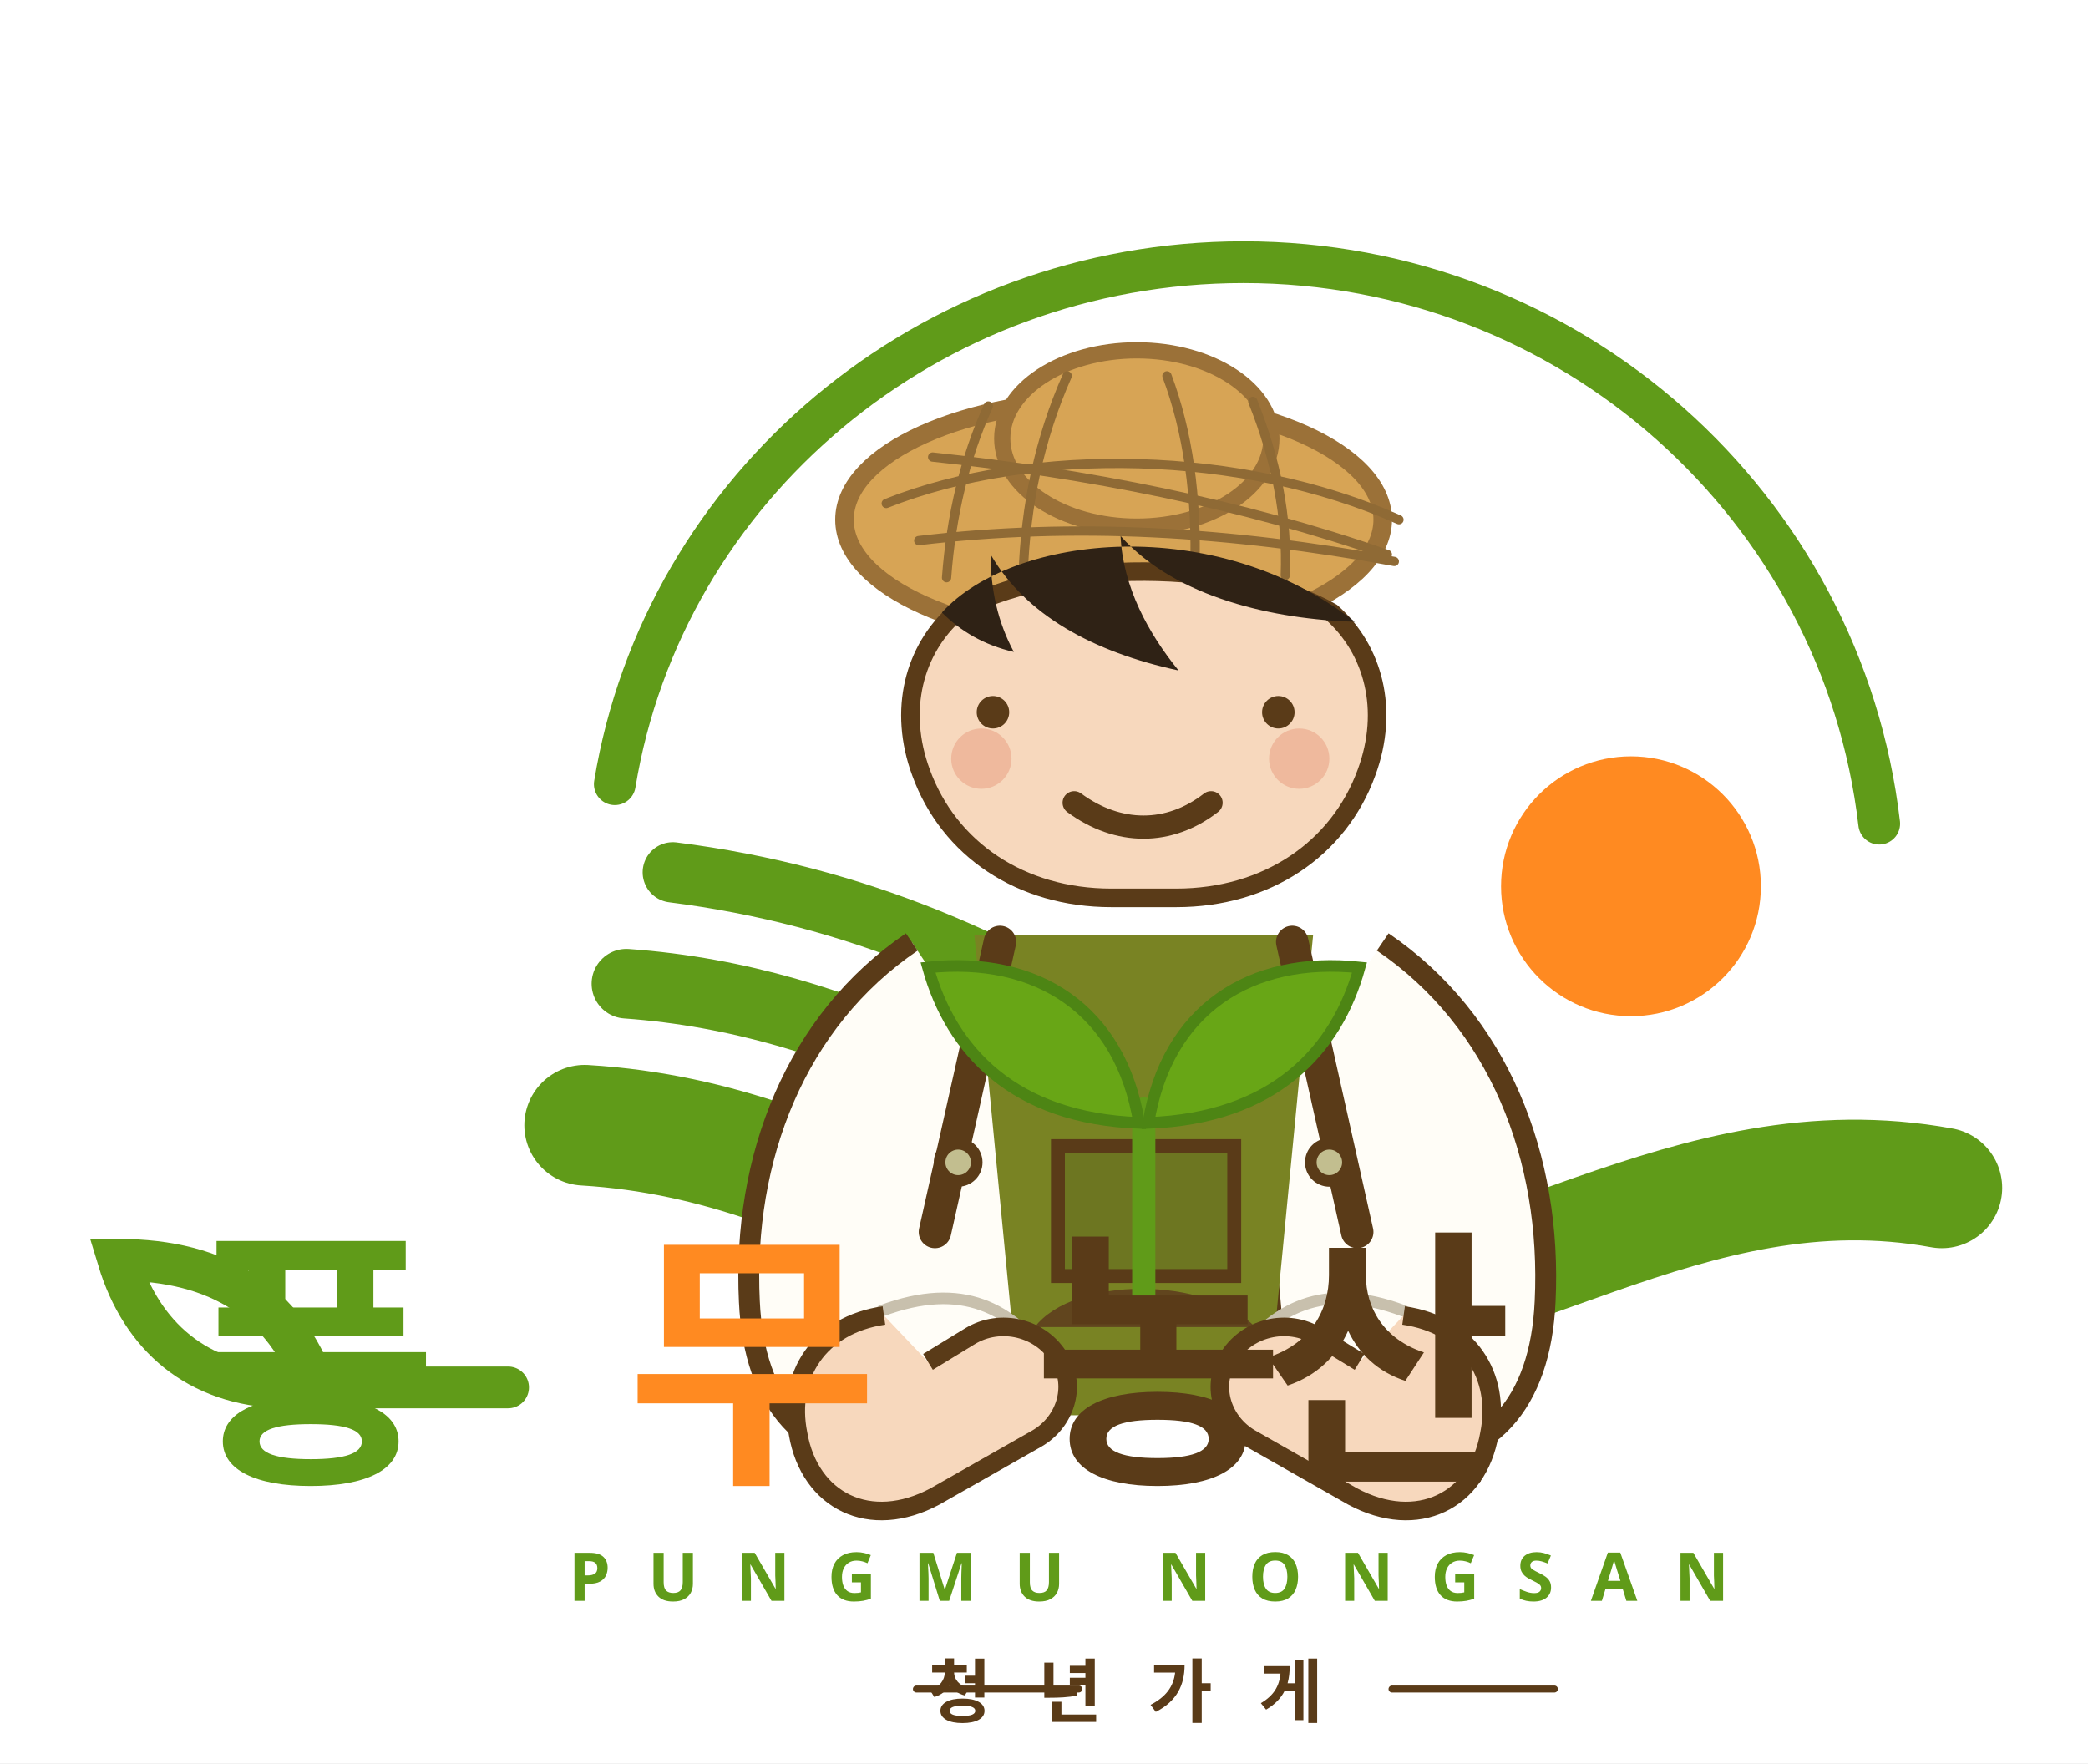
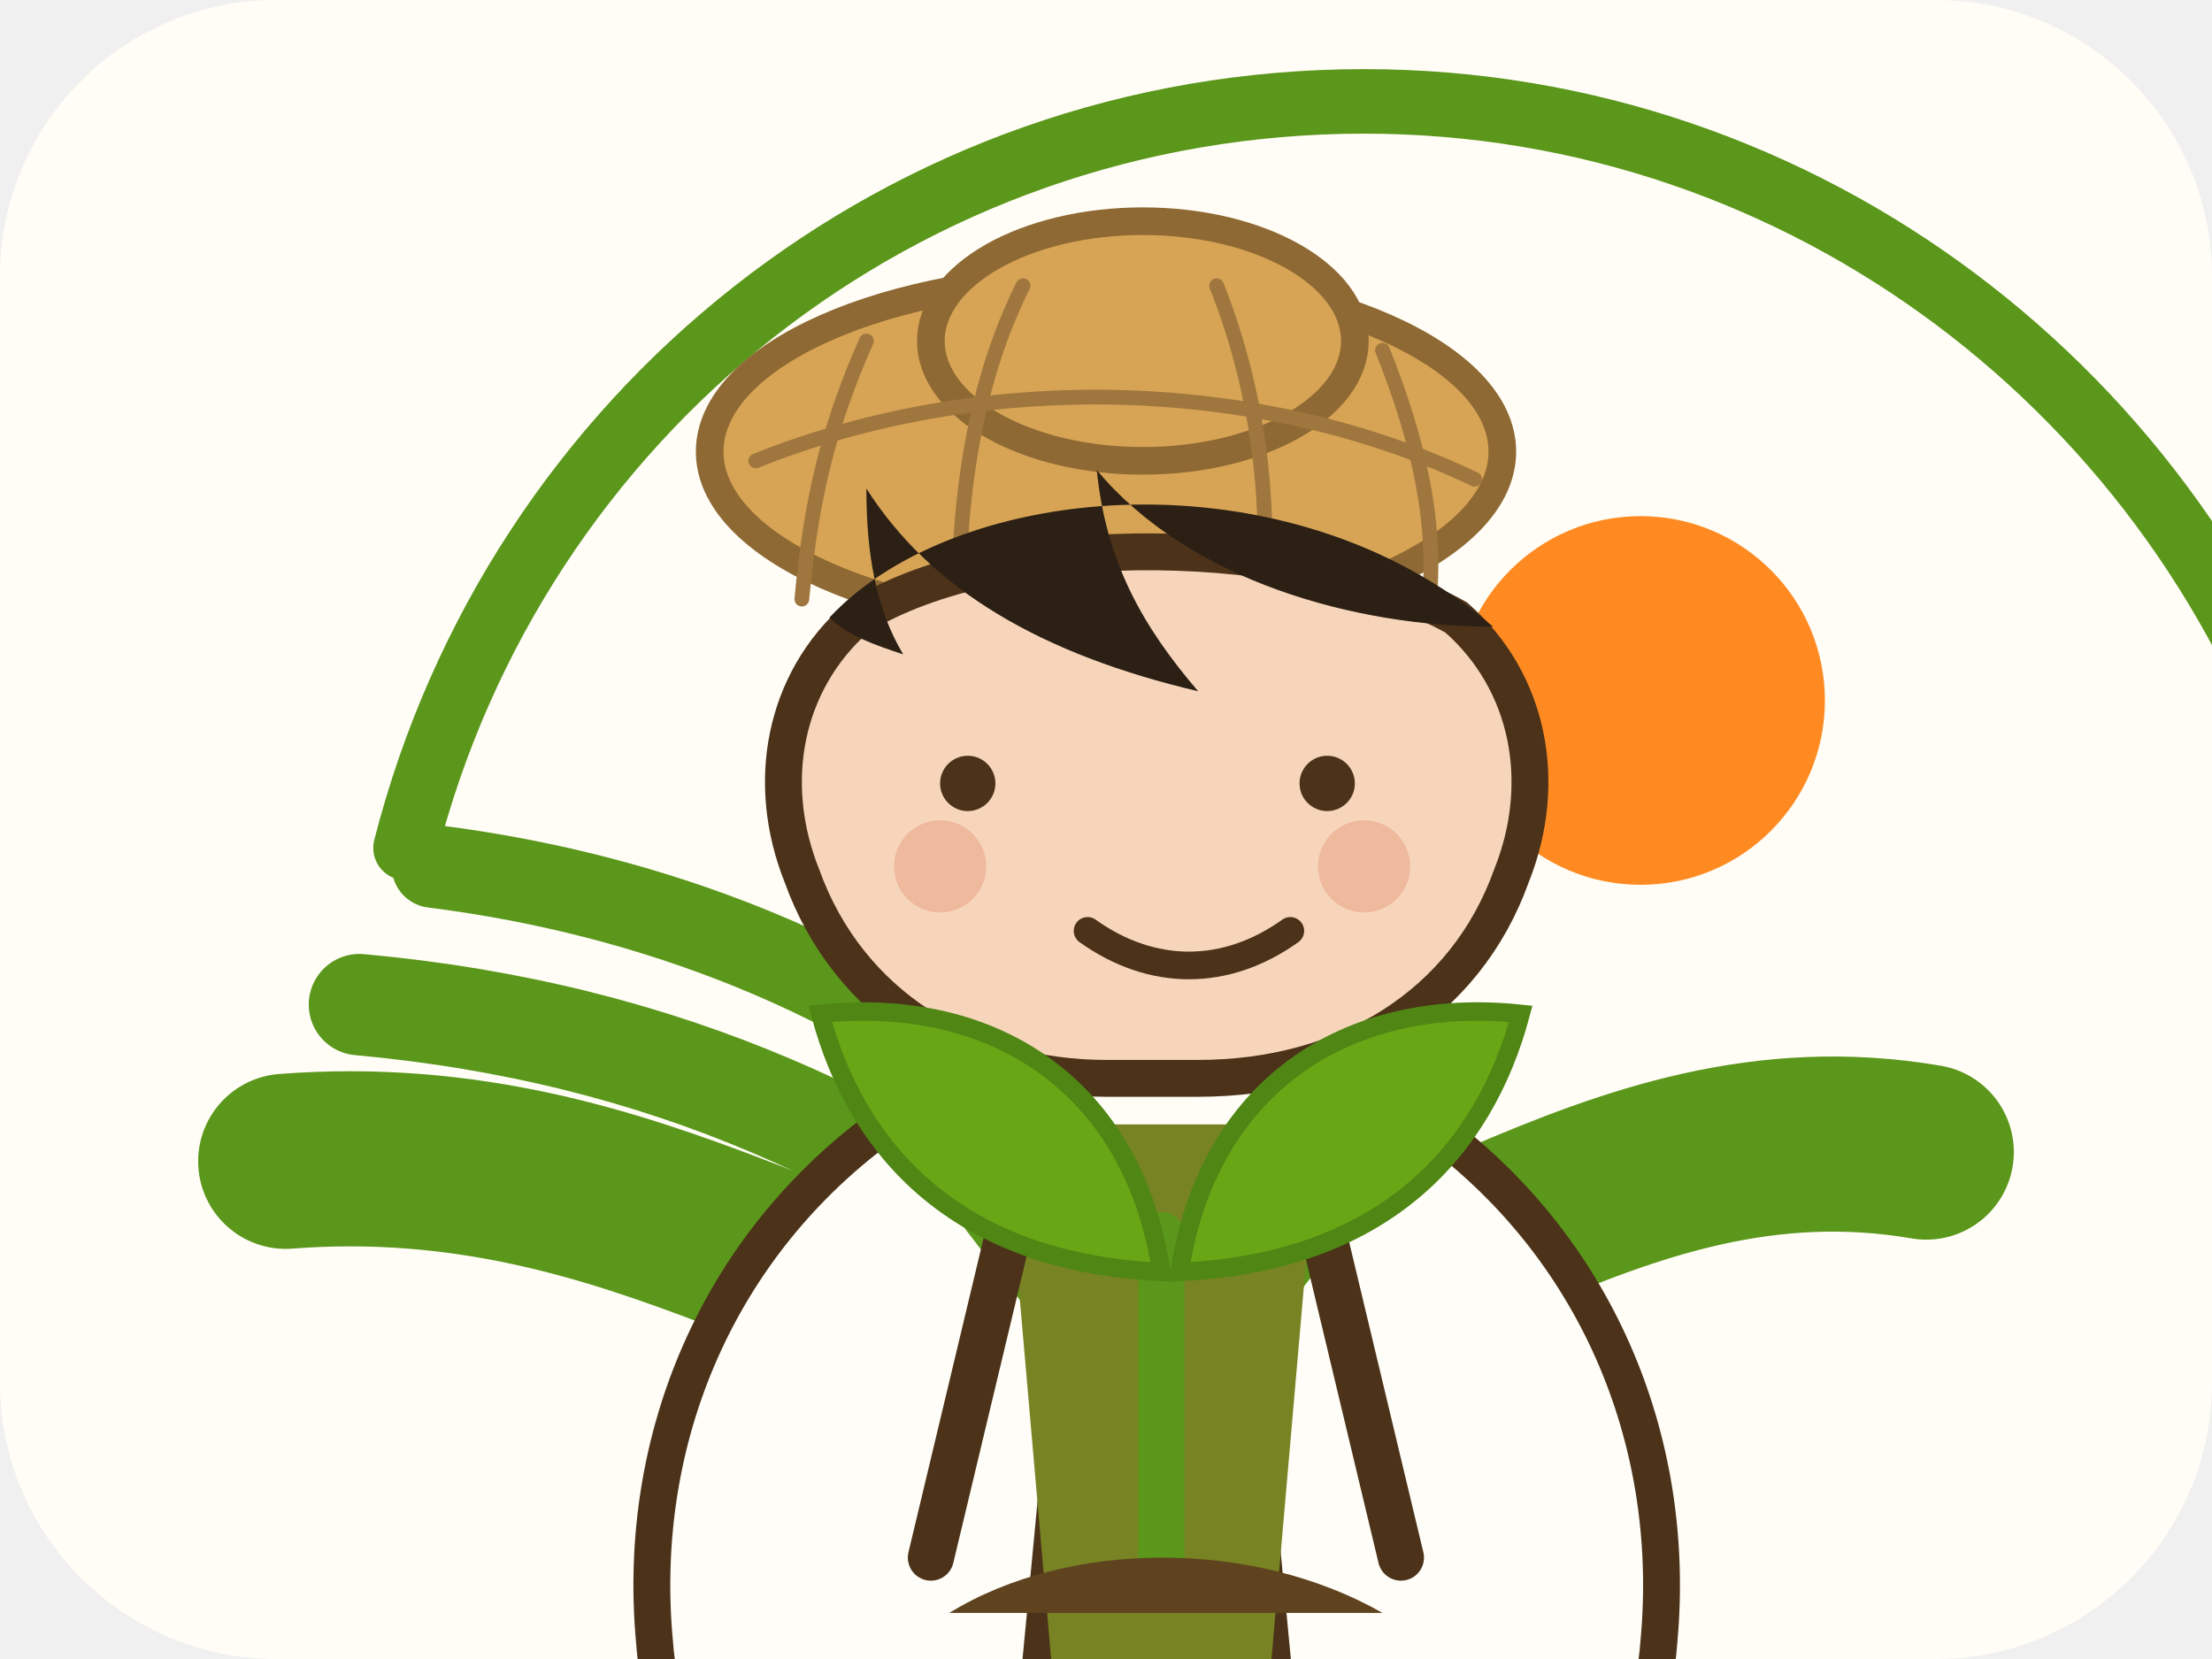
- <svg xmlns="http://www.w3.org/2000/svg" viewBox="0 0 900 760" role="img" aria-labelledby="title desc">
-   <defs>
-     <style>
-       .green{fill:#609b19}.deep{fill:#5a3b18}.orange{fill:#ff8a21}.line{stroke:#5a3b18;stroke-width:10;stroke-linecap:round;stroke-linejoin:round;fill:none}.thin{stroke:#8f6a35;stroke-width:4;stroke-linecap:round;fill:none}.skin{fill:#f7d8bd}.shirt{fill:#fffdf7}.overall{fill:#798323}
-     </style>
-   </defs>
-   <rect width="900" height="760" fill="#fff" />
-   <g transform="translate(160 80)">
-     <path d="M105 258c21-128 135-225 271-225 141 0 258 105 274 242" fill="none" stroke="#609b19" stroke-width="18" stroke-linecap="round" />
-     <path d="M92 405c117 7 180 84 291 83 103-1 184-76 294-56" fill="none" stroke="#609b19" stroke-width="52" stroke-linecap="round" />
-     <path d="M110 344c98 7 169 56 245 92" fill="none" stroke="#609b19" stroke-width="30" stroke-linecap="round" />
-     <path d="M130 296c79 10 145 39 209 82" fill="none" stroke="#609b19" stroke-width="26" stroke-linecap="round" />
-     <circle cx="543" cy="302" r="56" class="orange" />
-   </g>
-   <g transform="translate(310 142)">
-     <ellipse cx="170" cy="82" rx="116" ry="52" fill="#d7a455" stroke="#9b7138" stroke-width="8" />
-     <ellipse cx="180" cy="47" rx="58" ry="38" fill="#d7a455" stroke="#9b7138" stroke-width="7" />
-     <path d="M72 75c63-25 154-23 221 7" class="thin" />
-     <path d="M116 33c-10 22-16 47-18 74M150 20c-12 27-18 56-19 86M193 20c9 24 13 52 12 84M230 31c10 25 15 50 14 75M92 55c66 7 133 20 196 42M86 91c67-8 134-4 205 9" class="thin" />
-     <path d="M102 122c-18 16-25 42-15 69 12 33 43 54 82 54h28c39 0 70-21 82-54 10-27 3-53-15-69-40-23-121-24-162 0Z" class="skin" stroke="#5a3b18" stroke-width="8" />
-     <path d="M96 122c31-34 118-43 178 4-34-1-77-10-101-37 1 22 12 42 25 58-37-8-66-24-81-50 0 15 3 29 10 42-13-3-23-9-31-17Z" fill="#2f2215" />
-     <circle cx="118" cy="165" r="7" class="deep" />
-     <circle cx="241" cy="165" r="7" class="deep" />
-     <path d="M153 204c19 14 41 14 59 0" class="line" stroke-width="7" />
-     <circle cx="113" cy="185" r="13" fill="#efb99d" />
-     <circle cx="250" cy="185" r="13" fill="#efb99d" />
-     <path d="M83 264c-50 34-73 93-70 155 2 44 24 69 64 69 22 0 39-11 51-30l10-111" class="shirt" stroke="#5a3b18" stroke-width="9" />
-     <path d="M286 264c50 34 73 93 70 155-2 44-24 69-64 69-22 0-39-11-51-30l-10-111" class="shirt" stroke="#5a3b18" stroke-width="9" />
-     <path d="M110 261h146l-20 207H130L110 261Z" class="overall" />
-     <path d="M121 264l-28 125M247 264l28 125" stroke="#5a3b18" stroke-width="14" stroke-linecap="round" />
-     <rect x="146" y="352" width="76" height="56" fill="#6d7621" stroke="#5a3b18" stroke-width="6" />
-     <circle cx="103" cy="359" r="8" fill="#c2be8f" stroke="#5a3b18" stroke-width="5" />
-     <circle cx="263" cy="359" r="8" fill="#c2be8f" stroke="#5a3b18" stroke-width="5" />
-     <path d="M136 430c17-22 74-22 95 0" fill="#61451e" />
-     <path d="M183 418v-82" stroke="#609b19" stroke-width="10" stroke-linecap="round" />
-     <path d="M181 342c-54-2-81-31-91-67 47-5 83 18 91 67Z" fill="#68a616" stroke="#4d8514" stroke-width="5" />
-     <path d="M185 342c54-2 81-31 91-67-47-5-83 18-91 67Z" fill="#68a616" stroke="#4d8514" stroke-width="5" />
-     <path d="M70 423c35-13 56-1 72 21M295 423c-35-13-56-1-72 21" fill="none" stroke="#c8c0ad" stroke-width="5" stroke-linecap="round" />
-     <path d="M71 425c-28 4-42 26-37 51 5 29 31 42 59 27l44-25c12-7 17-22 10-34-8-14-26-18-39-10l-18 11" class="skin" stroke="#5a3b18" stroke-width="8" />
-     <path d="M295 425c28 4 42 26 37 51-5 29-31 42-59 27l-44-25c-12-7-17-22-10-34 8-14 26-18 39-10l18 11" class="skin" stroke="#5a3b18" stroke-width="8" />
-   </g>
-   <g transform="translate(80 540)">
-     <path d="M42 58c-37-1-61-22-71-55 44 0 72 19 85 55h83" fill="none" stroke="#609b19" stroke-width="18" stroke-linecap="round" />
-     <text x="0" y="90" font-family="Apple SD Gothic Neo, Malgun Gothic, Pretendard, sans-serif" font-size="118" font-weight="900" letter-spacing="-10" fill="#609b19">풍</text>
-     <text x="190" y="90" font-family="Apple SD Gothic Neo, Malgun Gothic, Pretendard, sans-serif" font-size="118" font-weight="900" letter-spacing="-10" fill="#ff8a21">무</text>
-     <text x="365" y="90" font-family="Apple SD Gothic Neo, Malgun Gothic, Pretendard, sans-serif" font-size="118" font-weight="900" letter-spacing="-10" fill="#5a3b18">농산</text>
-     <text x="165" y="150" font-family="Apple SD Gothic Neo, Malgun Gothic, Pretendard, sans-serif" font-size="29" font-weight="800" letter-spacing="16" fill="#609b19">PUNGMU NONGSAN</text>
-     <path d="M315 188h70M520 188h70" stroke="#5a3b18" stroke-width="3" stroke-linecap="round" />
-     <text x="405" y="200" text-anchor="middle" font-family="Apple SD Gothic Neo, Malgun Gothic, Pretendard, sans-serif" font-size="30" font-weight="700" letter-spacing="20" fill="#5a3b18">청년가게</text>
+ <svg xmlns="http://www.w3.org/2000/svg" viewBox="0 0 240 180" role="img" aria-labelledby="title desc">
+   <rect width="240" height="180" rx="30" fill="#fffdf6" />
+   <path d="M31 126c39-3 62 20 89 20 31 0 54-27 89-21" fill="none" stroke="#5b971b" stroke-width="19" stroke-linecap="round" />
+   <path d="M39 109c33 3 59 15 82 34" fill="none" stroke="#5b971b" stroke-width="11" stroke-linecap="round" />
+   <path d="M47 94c24 3 47 12 65 27" fill="none" stroke="#5b971b" stroke-width="9" stroke-linecap="round" />
+   <circle cx="178" cy="76" r="20" fill="#ff8a21" />
+   <path d="M44 92c12-47 54-81 104-81 48 0 89 32 103 76" fill="none" stroke="#5b971b" stroke-width="7" stroke-linecap="round" />
+   <g transform="translate(69 24)">
+     <ellipse cx="51" cy="25" rx="43" ry="19" fill="#d7a455" stroke="#8f6933" stroke-width="3" />
+     <ellipse cx="55" cy="13" rx="23" ry="13" fill="#d7a455" stroke="#8f6933" stroke-width="3" />
+     <path d="M13 26c25-10 55-9 78 2M25 13c-4 9-6 17-7 28M42 7c-5 10-7 22-7 35M63 7c4 10 6 22 5 34M81 14c4 10 6 19 5 28" fill="none" stroke="#9f763d" stroke-width="1.6" stroke-linecap="round" />
+     <path d="M24 43c-8 7-10 18-6 28 5 14 18 22 33 22h10c16 0 29-8 34-22 4-10 2-21-6-28-16-9-49-10-65 0Z" fill="#f6d5ba" stroke="#4b3219" stroke-width="4" />
+     <path d="M21 43c14-15 50-18 72 1-15 0-33-5-43-17 1 10 5 17 11 24-17-4-29-11-36-22 0 7 1 13 4 18-3-1-6-2-8-4Z" fill="#2c2015" />
+     <circle cx="36" cy="61" r="3" fill="#4b3219" />
+     <circle cx="75" cy="61" r="3" fill="#4b3219" />
+     <path d="M49 77c7 5 15 5 22 0" fill="none" stroke="#4b3219" stroke-width="3" stroke-linecap="round" />
+     <circle cx="33" cy="70" r="5" fill="#efb99d" />
+     <circle cx="79" cy="70" r="5" fill="#efb99d" />
+     <path d="M27 98c-18 13-27 34-25 56 1 14 9 23 22 23 8 0 15-4 19-11l4-42" fill="#fffdf7" stroke="#4b3219" stroke-width="4" />
+     <path d="M86 98c18 13 27 34 25 56-1 14-9 23-22 23-8 0-15-4-19-11l-4-42" fill="#fffdf7" stroke="#4b3219" stroke-width="4" />
+     <path d="M40 98h34l-6 69H46l-6-69Z" fill="#788323" />
+     <path d="M43 99l-11 46M72 99l11 46" stroke="#4b3219" stroke-width="5" stroke-linecap="round" />
+     <path d="M57 146v-36" stroke="#5b971b" stroke-width="5" stroke-linecap="round" />
+     <path d="M57 114c-22-1-33-13-37-28 19-2 34 8 37 28Z" fill="#68a616" stroke="#4f8614" stroke-width="2" />
+     <path d="M59 114c22-1 33-13 37-28-19-2-34 8-37 28Z" fill="#68a616" stroke="#4f8614" stroke-width="2" />
+     <path d="M34 151c13-8 33-8 47 0" fill="#5f431f" />
  </g>
</svg>
